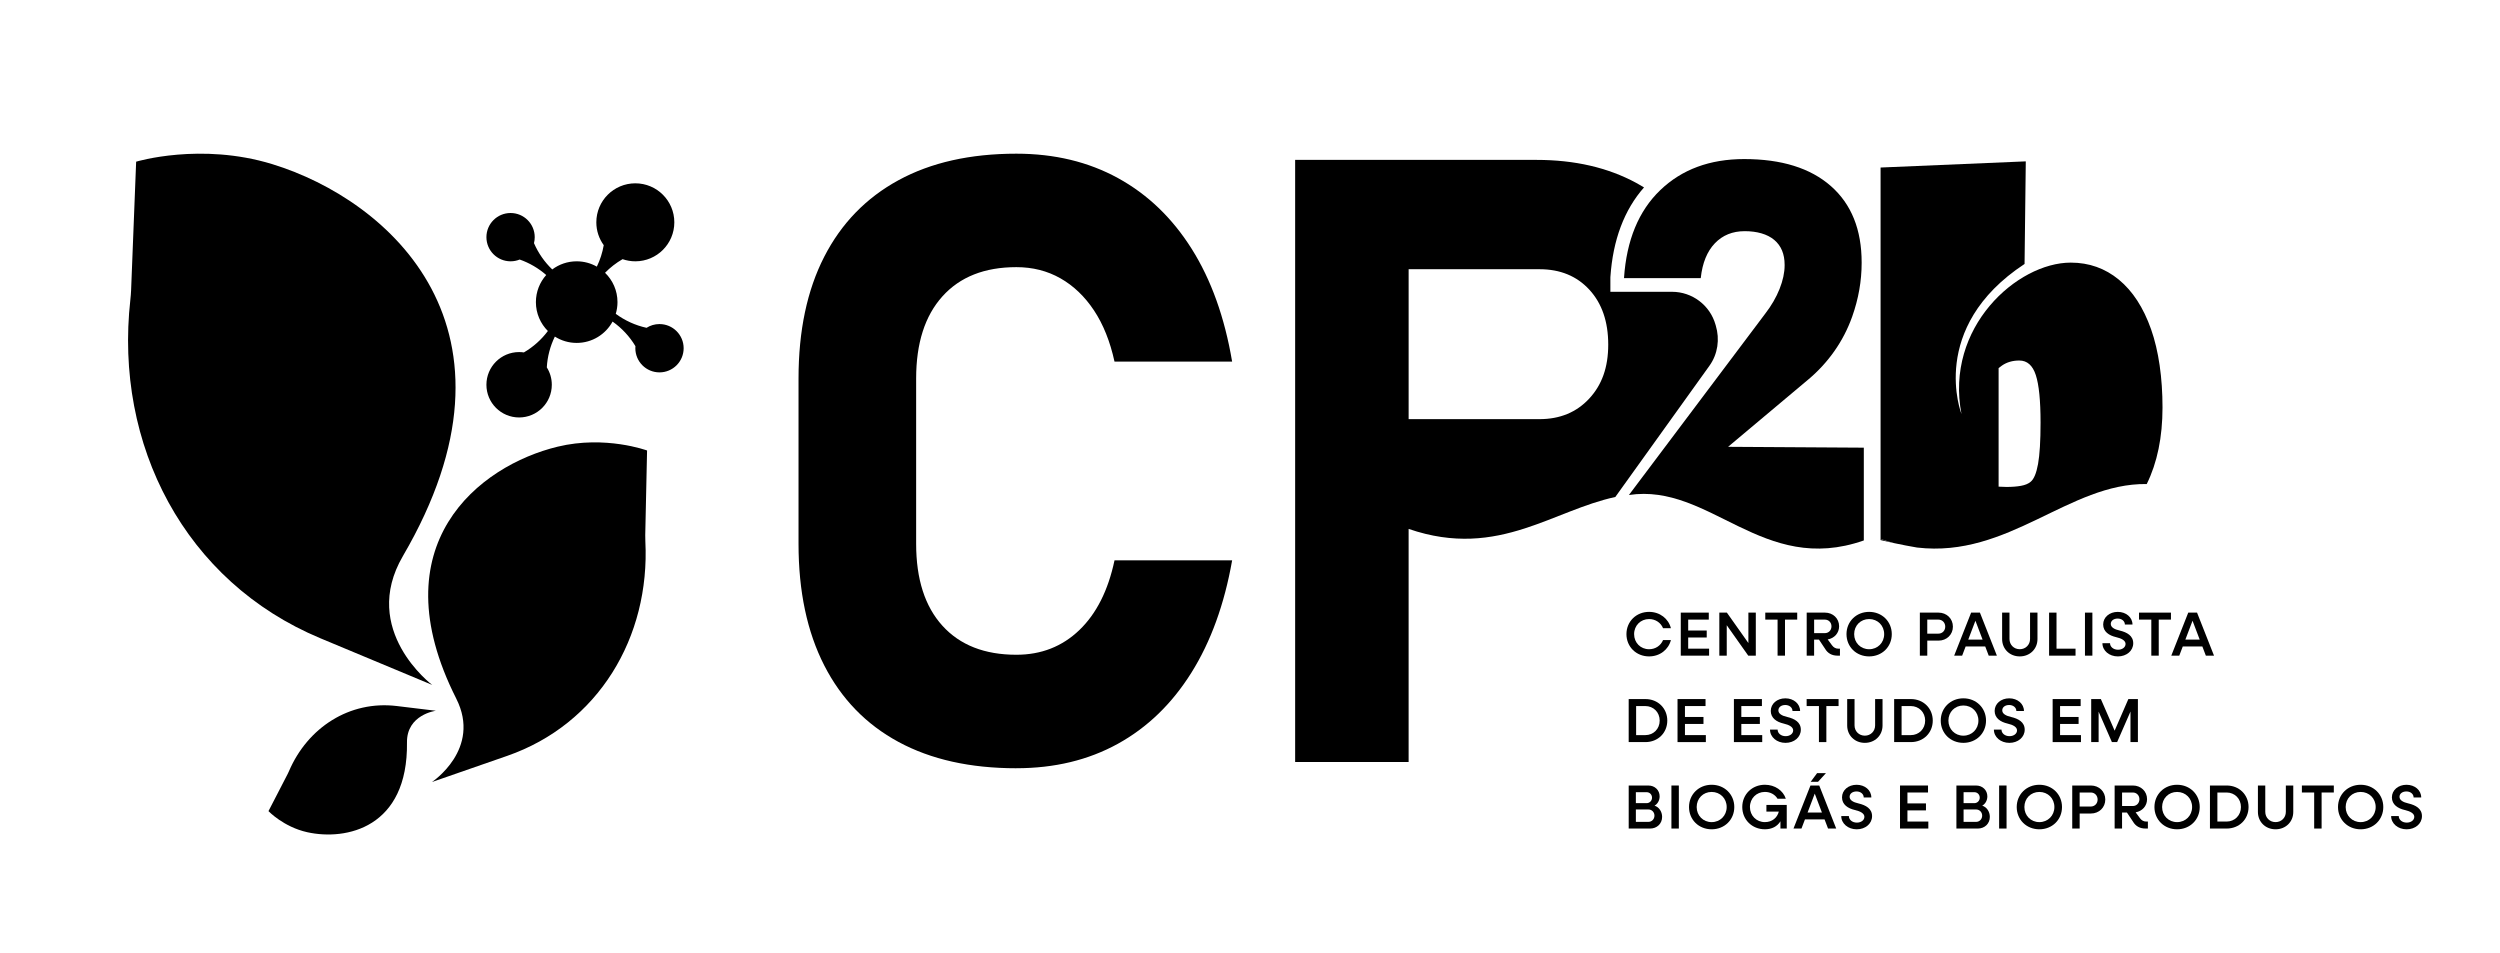
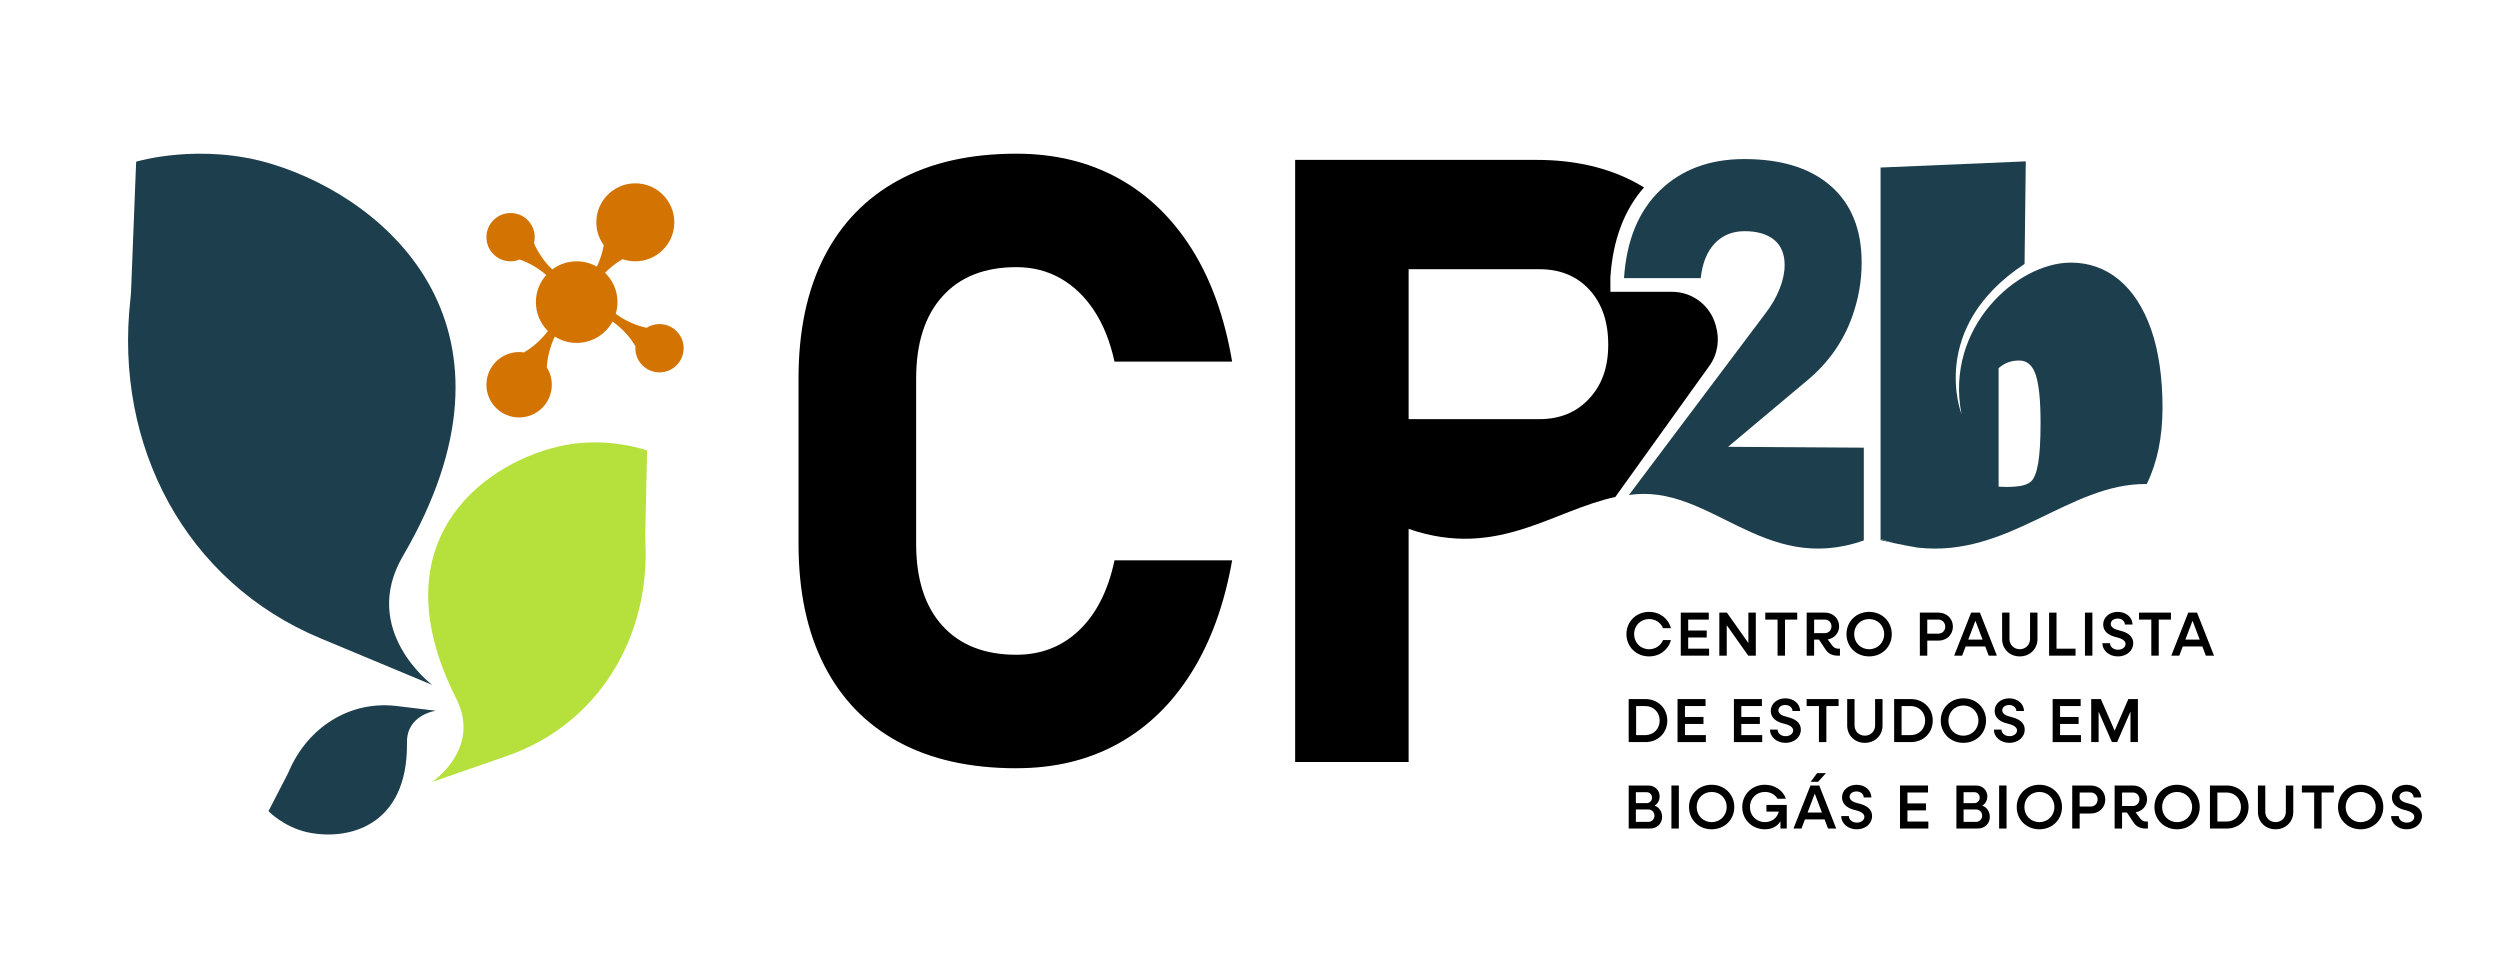
<svg xmlns="http://www.w3.org/2000/svg" id="Camada_1" data-name="Camada 1" viewBox="0 0 1920 731.67">
  <defs>
    
  </defs>
  <path d="M780.57,590.02c-35.41,0-65.57-6.73-90.49-20.2-24.92-13.46-43.95-33.08-57.09-58.84-13.15-25.76-19.72-56.88-19.72-93.35v-126.9c0-36.68,6.57-67.85,19.72-93.51,13.14-25.65,32.17-45.27,57.09-58.84,24.91-13.57,55.07-20.35,90.49-20.35,29.26,0,55.29,6.26,78.08,18.76,22.79,12.51,41.66,30.64,56.61,54.39,14.95,23.75,25.28,52.59,31.01,86.51h-90.33c-3.39-15.47-8.64-28.57-15.74-39.28-7.11-10.7-15.69-18.92-25.76-24.65-10.07-5.73-21.36-8.59-33.87-8.59-24.39,0-43.31,7.47-56.77,22.42-13.47,14.95-20.2,35.99-20.2,63.13v126.9c0,27.14,6.73,48.14,20.2,62.97,13.46,14.84,32.39,22.26,56.77,22.26,19.08,0,35.19-6.31,48.34-18.92,13.15-12.61,22.15-30.48,27.04-53.59h90.33c-5.94,33.71-16.38,62.5-31.33,86.35-14.95,23.85-33.77,42.04-56.45,54.55-22.69,12.51-48.66,18.76-77.92,18.76Z" />
-   <path class="cls-3" d="M1327.17,343.15l61.7-51.79c15.17-12.73,26.83-29.2,33.49-47.86.05-.14.1-.27.15-.41,4.83-13.64,7.24-27.38,7.24-41.22v-.21c0-25.31-7.87-44.89-23.6-58.73-15.74-13.84-37.94-20.77-66.6-20.77-26.43,0-47.93,7.97-64.51,23.91-16.57,15.94-25.84,38.39-27.79,67.34v.21h58.94v-.21c1.26-11.47,4.85-20.31,10.8-26.54,5.94-6.22,13.6-9.33,22.97-9.33s17.34,2.24,22.66,6.71c5.31,4.48,7.97,10.84,7.97,19.09v.42c0,5.59-1.3,11.64-3.88,18.15-2.59,6.5-6.26,12.84-11.02,18.99l-104.68,139.26c62.33-9.38,102.59,62.25,180.4,34.9v-71.25l-104.25-.66Z" />
+   <path class="cls-3" d="M1327.17,343.15l61.7-51.79c15.17-12.73,26.83-29.2,33.49-47.86.05-.14.1-.27.15-.41,4.83-13.64,7.24-27.38,7.24-41.22v-.21c0-25.31-7.87-44.89-23.6-58.73-15.74-13.84-37.94-20.77-66.6-20.77-26.43,0-47.93,7.97-64.51,23.91-16.57,15.94-25.84,38.39-27.79,67.34v.21h58.94v-.21c1.26-11.47,4.85-20.31,10.8-26.54,5.94-6.22,13.6-9.33,22.97-9.33s17.34,2.24,22.66,6.71c5.31,4.48,7.97,10.84,7.97,19.09v.42c0,5.59-1.3,11.64-3.88,18.15-2.59,6.5-6.26,12.84-11.02,18.99l-104.68,139.26c62.33-9.38,102.59,62.25,180.4,34.9v-71.25l-104.25-.66Z" fill="#1d3e4c" />
  <path d="M1284.1,224.1h-47.33s0-11.04,0-11.04l.02-.35c1.92-28.42,10.6-51.51,25.81-68.78-1.96-1.2-3.96-2.37-6.01-3.48-21.74-11.76-47.24-17.65-76.5-17.65h-185.42v462.44h87.15v-179.04c35.13,12.09,63.29,7.95,89.07-.34,24.05-7.73,46.02-19.06,69.66-24.17l72.31-100.8c6.42-8.95,8.03-20.35,4.85-30.88-.07-.22-.13-.45-.2-.67-4.24-14.94-17.89-25.24-33.42-25.24ZM1220.49,306.16c-9.76,10.49-22.47,15.74-38.16,15.74h-100.5v-115.14h100.5c15.9,0,28.67,5.25,38.32,15.75,9.64,10.49,14.47,24.54,14.47,42.13s-4.88,31.01-14.63,41.51Z" />
  <g>
-     <path class="cls-3" d="M1444.28,413.92v.86c3.45.82,6.9,1.6,10.35,2.34-3.39-.91-6.84-1.97-10.35-3.2Z" />
-     <path class="cls-3" d="M1555.8,123.93l-111.52,4.73v285.25c3.51,1.23,6.96,2.29,10.35,3.2,5.92,1.27,11.82,2.4,17.71,3.41h.01c70.32,8.24,116.61-49.62,176.35-48.78,8.07-16.41,12.11-36.01,12.11-58.78s-2.94-43.53-8.81-60.15c-5.87-16.61-14.11-29.28-24.7-38.02-10.6-8.73-22.92-13.1-36.95-13.1-41.18,0-96.84,49.68-83.93,116.31,0,0-26.08-66.26,48.44-115.28l.94-78.79ZM1565.22,356.35c-1.29,7.16-3.22,11.75-5.8,13.75-1.72,1.44-4.16,2.44-7.3,3.01-3.16.58-6.87.86-11.17.86-2.03,0-4.03-.07-6.02-.22v-91.04c.96-.78,1.82-1.44,2.58-1.96,3.72-2.58,8.17-3.87,13.32-3.87,6.02,0,10.24,3.72,12.67,11.17,2.43,7.45,3.65,19.62,3.65,36.51,0,14.04-.65,24.64-1.93,31.79Z" />
+     <path class="cls-3" d="M1444.28,413.92v.86c3.45.82,6.9,1.6,10.35,2.34-3.39-.91-6.84-1.97-10.35-3.2Z" fill="#1d3e4c" />
+     <path class="cls-3" d="M1555.8,123.93l-111.52,4.73v285.25c3.51,1.23,6.96,2.29,10.35,3.2,5.92,1.27,11.82,2.4,17.71,3.41h.01c70.32,8.24,116.61-49.62,176.35-48.78,8.07-16.41,12.11-36.01,12.11-58.78s-2.94-43.53-8.81-60.15c-5.87-16.61-14.11-29.28-24.7-38.02-10.6-8.73-22.92-13.1-36.95-13.1-41.18,0-96.84,49.68-83.93,116.31,0,0-26.08-66.26,48.44-115.28l.94-78.79ZM1565.22,356.35c-1.29,7.16-3.22,11.75-5.8,13.75-1.72,1.44-4.16,2.44-7.3,3.01-3.16.58-6.87.86-11.17.86-2.03,0-4.03-.07-6.02-.22v-91.04c.96-.78,1.82-1.44,2.58-1.96,3.72-2.58,8.17-3.87,13.32-3.87,6.02,0,10.24,3.72,12.67,11.17,2.43,7.45,3.65,19.62,3.65,36.51,0,14.04-.65,24.64-1.93,31.79Z" fill="#1d3e4c" />
  </g>
  <g>
    <path d="M1249.11,487.02c0-9.72,7.52-17.1,17.39-17.1,8.29,0,14.9,5.22,16.76,12.55h-6.03c-1.72-4.21-5.8-7.04-10.73-7.04-6.51,0-11.5,4.98-11.5,11.59s4.98,11.59,11.5,11.59c4.93,0,9-2.83,10.73-7.04h6.03c-1.87,7.33-8.48,12.55-16.76,12.55-9.87,0-17.39-7.38-17.39-17.1Z" />
    <path d="M1312.58,498.18v5.36h-21.75v-33.05h21.51v5.37h-15.81v8.38h14.23v5.36h-14.23v8.57h16.05Z" />
    <path d="M1348.46,470.49v33.05h-5.8l-16.52-23.37v23.37h-5.7v-33.05h5.8l16.52,23.37v-23.37h5.7Z" />
    <path d="M1380.27,475.86h-9.39v27.68h-5.7v-27.68h-9.44v-5.37h24.52v5.37Z" />
    <path d="M1413.08,498.18v5.36h-1.87c-4.31,0-7.52-1.82-9.58-5.32l-4.65-6.99h-3.74v12.31h-5.7v-33.05h14.03c6.18,0,10.87,4.5,10.87,10.49,0,5.22-3.69,9.24-8.77,10.11l3.35,4.55c1.2,1.63,2.83,2.54,4.79,2.54h1.25ZM1393.25,486.25h8.24c2.92,0,5.08-2.25,5.08-5.22s-2.16-5.17-5.08-5.17h-8.24v10.39Z" />
    <path d="M1418.11,487.02c0-9.72,7.52-17.1,17.39-17.1s17.39,7.38,17.39,17.1-7.47,17.1-17.39,17.1-17.39-7.38-17.39-17.1ZM1447.04,487.02c0-6.61-4.98-11.59-11.54-11.59s-11.5,4.98-11.5,11.59,4.98,11.59,11.5,11.59,11.54-4.98,11.54-11.59Z" />
    <path d="M1499.83,481.27c0,6.13-4.79,10.73-11.06,10.73h-8.62v11.54h-5.7v-33.05h14.32c6.27,0,11.06,4.6,11.06,10.78ZM1493.94,481.27c0-3.11-2.25-5.41-5.27-5.41h-8.53v10.78h8.53c3.02,0,5.27-2.3,5.27-5.36Z" />
    <path d="M1524.65,496.5h-15.04l-2.68,7.04h-6.13l13.03-33.05h6.75l13.03,33.05h-6.27l-2.68-7.04ZM1522.63,491.23l-5.51-14.51-5.51,14.51h11.02Z" />
    <path d="M1537.63,490.8v-20.31h5.65v20.21c0,4.5,3.4,7.9,7.9,7.9s7.9-3.4,7.9-7.9v-20.21h5.7v20.31c0,7.62-5.84,13.32-13.6,13.32s-13.55-5.7-13.55-13.32Z" />
    <path d="M1594.01,498.18v5.36h-20.31v-33.05h5.7v27.69h14.61Z" />
    <path d="M1601.25,470.49h5.7v33.05h-5.7v-33.05Z" />
    <path d="M1614.66,493.96h5.84c0,2.87,2.68,5.03,6.13,5.03,3.26,0,5.8-1.87,5.8-4.45s-3.02-4.26-7.28-5.22c-5.41-1.25-9.91-4.17-9.91-9.72s4.84-9.67,11.21-9.67,11.3,4.17,11.3,9.72h-5.84c0-2.63-2.39-4.6-5.51-4.6s-5.32,1.68-5.32,4.12c0,2.59,2.73,4.17,6.8,5.08,5.65,1.34,10.44,3.98,10.44,9.77s-5.12,10.11-11.78,10.11-11.88-4.41-11.88-10.15Z" />
    <path d="M1667.3,475.86h-9.39v27.68h-5.7v-27.68h-9.44v-5.37h24.52v5.37Z" />
    <path d="M1691.4,496.5h-15.04l-2.68,7.04h-6.13l13.03-33.05h6.75l13.03,33.05h-6.27l-2.68-7.04ZM1689.38,491.23l-5.51-14.51-5.51,14.51h11.02Z" />
    <path d="M1280.48,553.41c0,9.44-7.18,16.52-16.81,16.52h-12.84v-33.05h12.84c9.63,0,16.81,7.09,16.81,16.53ZM1274.64,553.41c0-6.37-4.74-11.16-11.06-11.16h-7.04v22.32h7.04c6.32,0,11.06-4.79,11.06-11.16Z" />
    <path d="M1310.09,564.57v5.36h-21.75v-33.05h21.51v5.37h-15.81v8.38h14.23v5.36h-14.23v8.57h16.05Z" />
    <path d="M1353.39,564.57v5.36h-21.75v-33.05h21.51v5.37h-15.81v8.38h14.23v5.36h-14.23v8.57h16.05Z" />
    <path d="M1359.38,560.35h5.84c0,2.87,2.68,5.03,6.13,5.03,3.26,0,5.8-1.87,5.8-4.45s-3.02-4.26-7.28-5.22c-5.41-1.25-9.91-4.17-9.91-9.72s4.84-9.67,11.21-9.67,11.3,4.17,11.3,9.72h-5.84c0-2.63-2.39-4.6-5.51-4.6s-5.32,1.68-5.32,4.12c0,2.59,2.73,4.17,6.8,5.08,5.65,1.34,10.44,3.98,10.44,9.77s-5.12,10.11-11.78,10.11-11.88-4.41-11.88-10.15Z" />
    <path d="M1412.03,542.25h-9.39v27.68h-5.7v-27.68h-9.44v-5.37h24.52v5.37Z" />
    <path d="M1418.64,557.19v-20.31h5.65v20.21c0,4.5,3.4,7.9,7.9,7.9s7.9-3.4,7.9-7.9v-20.21h5.7v20.31c0,7.62-5.84,13.32-13.6,13.32s-13.55-5.7-13.55-13.32Z" />
    <path d="M1484.36,553.41c0,9.44-7.18,16.52-16.81,16.52h-12.84v-33.05h12.84c9.63,0,16.81,7.09,16.81,16.53ZM1478.52,553.41c0-6.37-4.74-11.16-11.06-11.16h-7.04v22.32h7.04c6.32,0,11.06-4.79,11.06-11.16Z" />
    <path d="M1490.49,553.41c0-9.72,7.52-17.1,17.39-17.1s17.39,7.38,17.39,17.1-7.47,17.1-17.39,17.1-17.39-7.38-17.39-17.1ZM1519.42,553.41c0-6.61-4.98-11.59-11.54-11.59s-11.5,4.98-11.5,11.59,4.98,11.59,11.5,11.59,11.54-4.98,11.54-11.59Z" />
    <path d="M1531.31,560.35h5.84c0,2.87,2.68,5.03,6.13,5.03,3.26,0,5.8-1.87,5.8-4.45s-3.02-4.26-7.28-5.22c-5.41-1.25-9.91-4.17-9.91-9.72s4.84-9.67,11.21-9.67,11.3,4.17,11.3,9.72h-5.84c0-2.63-2.39-4.6-5.51-4.6s-5.32,1.68-5.32,4.12c0,2.59,2.73,4.17,6.8,5.08,5.65,1.34,10.44,3.98,10.44,9.77s-5.12,10.11-11.78,10.11-11.88-4.41-11.88-10.15Z" />
    <path d="M1598.18,564.57v5.36h-21.75v-33.05h21.51v5.37h-15.81v8.38h14.23v5.36h-14.23v8.57h16.05Z" />
    <path d="M1641.91,536.88v33.05h-5.7v-23.47l-10.25,23.47h-4.02l-10.2-23.37v23.37h-5.7v-33.05h7.42l10.58,24.28,10.54-24.28h7.33Z" />
    <path d="M1276.51,627.37c0,5.22-3.98,8.96-9.24,8.96h-16.43v-33.05h15.14c4.89,0,8.62,3.54,8.62,8.33,0,3.16-1.63,5.89-3.93,7.14,3.45,1.05,5.84,4.6,5.84,8.62ZM1256.34,608.4v8.43h8.24c2.3,0,4.17-1.82,4.17-4.21s-1.77-4.22-4.17-4.22h-8.24ZM1270.62,626.41c0-2.68-2.01-4.74-4.69-4.74h-9.58v9.53h9.58c2.68,0,4.69-2.11,4.69-4.79Z" />
    <path d="M1283.65,603.27h5.7v33.05h-5.7v-33.05Z" />
    <path d="M1297.16,619.8c0-9.72,7.52-17.1,17.39-17.1s17.39,7.38,17.39,17.1-7.47,17.1-17.39,17.1-17.39-7.38-17.39-17.1ZM1326.09,619.8c0-6.61-4.98-11.59-11.54-11.59s-11.5,4.98-11.5,11.59,4.98,11.59,11.5,11.59,11.54-4.98,11.54-11.59Z" />
    <path d="M1372.22,618.17v18.15h-4.84v-5.56c-2.49,3.98-6.61,6.13-11.93,6.13-9.87,0-17.39-7.38-17.39-17.1s7.52-17.1,17.39-17.1c7.66,0,14.03,4.45,16.05,10.73h-6.37c-1.87-3.16-5.41-5.22-9.68-5.22-6.51,0-11.5,4.98-11.5,11.59s4.98,11.59,11.5,11.59c5.46,0,9.48-3.3,10.68-8.09h-9.53v-5.12h15.61Z" />
    <path d="M1401.25,629.28h-15.04l-2.68,7.04h-6.13l13.03-33.05h6.75l13.03,33.05h-6.27l-2.68-7.04ZM1399.24,624.01l-5.51-14.51-5.51,14.51h11.02ZM1396.27,600.4h-5.65l4.89-6.61h6.8l-6.04,6.61Z" />
    <path d="M1414.09,626.74h5.84c0,2.87,2.68,5.03,6.13,5.03,3.26,0,5.8-1.87,5.8-4.45s-3.02-4.26-7.28-5.22c-5.41-1.25-9.91-4.17-9.91-9.72s4.84-9.67,11.21-9.67,11.3,4.17,11.3,9.72h-5.84c0-2.63-2.39-4.6-5.51-4.6s-5.32,1.68-5.32,4.12c0,2.59,2.73,4.17,6.8,5.08,5.65,1.34,10.44,3.98,10.44,9.77s-5.12,10.11-11.78,10.11-11.88-4.41-11.88-10.15Z" />
    <path d="M1480.96,630.96v5.36h-21.75v-33.05h21.51v5.37h-15.81v8.38h14.23v5.36h-14.23v8.57h16.05Z" />
    <path d="M1528.19,627.37c0,5.22-3.98,8.96-9.24,8.96h-16.43v-33.05h15.14c4.89,0,8.62,3.54,8.62,8.33,0,3.16-1.63,5.89-3.93,7.14,3.45,1.05,5.84,4.6,5.84,8.62ZM1508.03,608.4v8.43h8.24c2.3,0,4.17-1.82,4.17-4.21s-1.77-4.22-4.17-4.22h-8.24ZM1522.3,626.41c0-2.68-2.01-4.74-4.69-4.74h-9.58v9.53h9.58c2.68,0,4.69-2.11,4.69-4.79Z" />
    <path d="M1535.33,603.27h5.7v33.05h-5.7v-33.05Z" />
    <path d="M1548.84,619.8c0-9.72,7.52-17.1,17.39-17.1s17.39,7.38,17.39,17.1-7.47,17.1-17.39,17.1-17.39-7.38-17.39-17.1ZM1577.77,619.8c0-6.61-4.98-11.59-11.54-11.59s-11.5,4.98-11.5,11.59,4.98,11.59,11.5,11.59,11.54-4.98,11.54-11.59Z" />
    <path d="M1616.86,614.05c0,6.13-4.79,10.73-11.06,10.73h-8.62v11.54h-5.7v-33.05h14.32c6.27,0,11.06,4.6,11.06,10.78ZM1610.97,614.05c0-3.11-2.25-5.41-5.27-5.41h-8.53v10.78h8.53c3.02,0,5.27-2.3,5.27-5.36Z" />
    <path d="M1649.58,630.96v5.36h-1.87c-4.31,0-7.52-1.82-9.58-5.32l-4.65-6.99h-3.74v12.31h-5.7v-33.05h14.03c6.18,0,10.87,4.5,10.87,10.49,0,5.22-3.69,9.24-8.77,10.11l3.35,4.55c1.2,1.63,2.83,2.54,4.79,2.54h1.25ZM1629.75,619.03h8.24c2.92,0,5.08-2.25,5.08-5.22s-2.16-5.17-5.08-5.17h-8.24v10.39Z" />
    <path d="M1654.61,619.8c0-9.72,7.52-17.1,17.39-17.1s17.39,7.38,17.39,17.1-7.47,17.1-17.39,17.1-17.39-7.38-17.39-17.1ZM1683.54,619.8c0-6.61-4.98-11.59-11.54-11.59s-11.5,4.98-11.5,11.59,4.98,11.59,11.5,11.59,11.54-4.98,11.54-11.59Z" />
    <path d="M1726.89,619.8c0,9.44-7.18,16.52-16.81,16.52h-12.84v-33.05h12.84c9.63,0,16.81,7.09,16.81,16.53ZM1721.05,619.8c0-6.37-4.74-11.16-11.06-11.16h-7.04v22.32h7.04c6.32,0,11.06-4.79,11.06-11.16Z" />
    <path d="M1734.08,623.58v-20.31h5.65v20.21c0,4.5,3.4,7.9,7.9,7.9s7.9-3.4,7.9-7.9v-20.21h5.7v20.31c0,7.62-5.84,13.32-13.6,13.32s-13.55-5.7-13.55-13.32Z" />
    <path d="M1792.38,608.64h-9.39v27.68h-5.7v-27.68h-9.44v-5.37h24.52v5.37Z" />
    <path d="M1795.59,619.8c0-9.72,7.52-17.1,17.39-17.1s17.39,7.38,17.39,17.1-7.47,17.1-17.39,17.1-17.39-7.38-17.39-17.1ZM1824.52,619.8c0-6.61-4.98-11.59-11.54-11.59s-11.5,4.98-11.5,11.59,4.98,11.59,11.5,11.59,11.54-4.98,11.54-11.59Z" />
    <path d="M1836.4,626.74h5.84c0,2.87,2.68,5.03,6.13,5.03,3.26,0,5.8-1.87,5.8-4.45s-3.02-4.26-7.28-5.22c-5.41-1.25-9.91-4.17-9.91-9.72s4.84-9.67,11.21-9.67,11.3,4.17,11.3,9.72h-5.84c0-2.63-2.39-4.6-5.51-4.6s-5.32,1.68-5.32,4.12c0,2.59,2.73,4.17,6.8,5.08,5.65,1.34,10.44,3.98,10.44,9.77s-5.12,10.11-11.78,10.11-11.88-4.41-11.88-10.15Z" />
  </g>
-   <path class="cls-3" d="M309.44,427.04c-33.35,57.05,22.48,98.98,22.48,98.98l-85.93-35.86c-103.98-43.4-158.39-148.38-145.87-260.05.26-2.35.46-4.71.56-7.08l3.88-98.86s49.59-14.99,104.55,1.89c90.12,27.69,202.19,126.7,100.32,300.98Z" />
-   <path class="cls-2" d="M350.41,536.55c19.61,38.77-18.71,64.06-18.71,64.06l57.82-20.1c69.97-24.33,109.86-91.04,106.11-164.83-.08-1.55-.12-3.11-.08-4.67l1.4-65.03s-31.95-11.82-68.68-2.93c-60.24,14.57-137.74,75.07-77.85,193.5Z" />
-   <path class="cls-3" d="M312.56,570.21c-.28-21.45,22.2-24.35,22.2-24.35l-30.01-3.63c-36.32-4.4-68.49,16.54-82.84,50.08-.3.71-.62,1.41-.98,2.09l-14.74,28.54s11.6,12.18,29.83,16.21c29.88,6.61,77.39-3.4,76.54-68.93Z" />
-   <path class="cls-1" d="M506.48,248.88c-3.65,0-7.06,1.06-9.93,2.88-8.65-1.89-16.69-5.6-23.64-10.74.85-2.85,1.32-5.87,1.32-9,0-8.84-3.67-16.83-9.56-22.52,3.94-4.04,8.46-7.57,13.46-10.46,3.07,1.06,6.37,1.65,9.8,1.65,16.54,0,29.95-13.41,29.95-29.95s-13.41-29.95-29.95-29.95-29.95,13.41-29.95,29.95c0,6.56,2.11,12.62,5.69,17.55-1,5.79-2.8,11.33-5.3,16.49-4.57-2.6-9.84-4.09-15.48-4.09-7.04,0-13.53,2.32-18.76,6.24-5.93-5.69-10.72-12.54-14.03-20.2.37-1.47.57-3.01.57-4.59,0-10.25-8.31-18.55-18.55-18.55s-18.55,8.31-18.55,18.55,8.31,18.55,18.55,18.55c2.48,0,4.85-.49,7.01-1.37,7.54,2.65,14.43,6.7,20.36,11.89-4.93,5.54-7.92,12.82-7.92,20.82,0,8.67,3.52,16.51,9.2,22.18-4.93,6.59-11.16,12.21-18.43,16.45-1.19-.17-2.41-.27-3.66-.27-13.87,0-25.11,11.24-25.11,25.11s11.24,25.11,25.11,25.11,25.11-11.24,25.11-25.11c0-4.9-1.41-9.48-3.84-13.34.47-8.32,2.61-16.35,6.18-23.67,4.85,3.08,10.6,4.87,16.77,4.87,11.89,0,22.24-6.63,27.55-16.39,7.02,4.94,13.04,11.34,17.56,18.89-.04.52-.07,1.05-.07,1.58,0,10.25,8.31,18.55,18.55,18.55s18.55-8.31,18.55-18.55-8.31-18.55-18.55-18.55Z" />
+   <path class="cls-3" d="M309.44,427.04c-33.35,57.05,22.48,98.98,22.48,98.98l-85.93-35.86c-103.98-43.4-158.39-148.38-145.87-260.05.26-2.35.46-4.71.56-7.08l3.88-98.86s49.59-14.99,104.55,1.89c90.12,27.69,202.19,126.7,100.32,300.98Z" fill="#1d3e4c" />
+   <path class="cls-2" d="M350.41,536.55c19.61,38.77-18.71,64.06-18.71,64.06l57.82-20.1c69.97-24.33,109.86-91.04,106.11-164.83-.08-1.55-.12-3.11-.08-4.67l1.4-65.03s-31.95-11.82-68.68-2.93c-60.24,14.57-137.74,75.07-77.85,193.5Z" fill="#b6e03b" />
+   <path class="cls-3" d="M312.56,570.21c-.28-21.45,22.2-24.35,22.2-24.35l-30.01-3.63c-36.32-4.4-68.49,16.54-82.84,50.08-.3.71-.62,1.41-.98,2.09l-14.74,28.54s11.6,12.18,29.83,16.21c29.88,6.61,77.39-3.4,76.54-68.93Z" fill="#1d3e4c" />
+   <path class="cls-1" d="M506.48,248.88c-3.65,0-7.06,1.06-9.93,2.88-8.65-1.89-16.69-5.6-23.64-10.74.85-2.85,1.32-5.87,1.32-9,0-8.84-3.67-16.83-9.56-22.52,3.94-4.04,8.46-7.57,13.46-10.46,3.07,1.06,6.37,1.65,9.8,1.65,16.54,0,29.95-13.41,29.95-29.95s-13.41-29.95-29.95-29.95-29.95,13.41-29.95,29.95c0,6.56,2.11,12.62,5.69,17.55-1,5.79-2.8,11.33-5.3,16.49-4.57-2.6-9.84-4.09-15.48-4.09-7.04,0-13.53,2.32-18.76,6.24-5.93-5.69-10.72-12.54-14.03-20.2.37-1.47.57-3.01.57-4.59,0-10.25-8.31-18.55-18.55-18.55s-18.55,8.31-18.55,18.55,8.31,18.55,18.55,18.55c2.48,0,4.85-.49,7.01-1.37,7.54,2.65,14.43,6.7,20.36,11.89-4.93,5.54-7.92,12.82-7.92,20.82,0,8.67,3.52,16.51,9.2,22.18-4.93,6.59-11.16,12.21-18.43,16.45-1.19-.17-2.41-.27-3.66-.27-13.87,0-25.11,11.24-25.11,25.11s11.24,25.11,25.11,25.11,25.11-11.24,25.11-25.11c0-4.9-1.41-9.48-3.84-13.34.47-8.32,2.61-16.35,6.18-23.67,4.85,3.08,10.6,4.87,16.77,4.87,11.89,0,22.24-6.63,27.55-16.39,7.02,4.94,13.04,11.34,17.56,18.89-.04.52-.07,1.05-.07,1.58,0,10.25,8.31,18.55,18.55,18.55s18.55-8.31,18.55-18.55-8.31-18.55-18.55-18.55Z" fill="#d37402" />
</svg>
